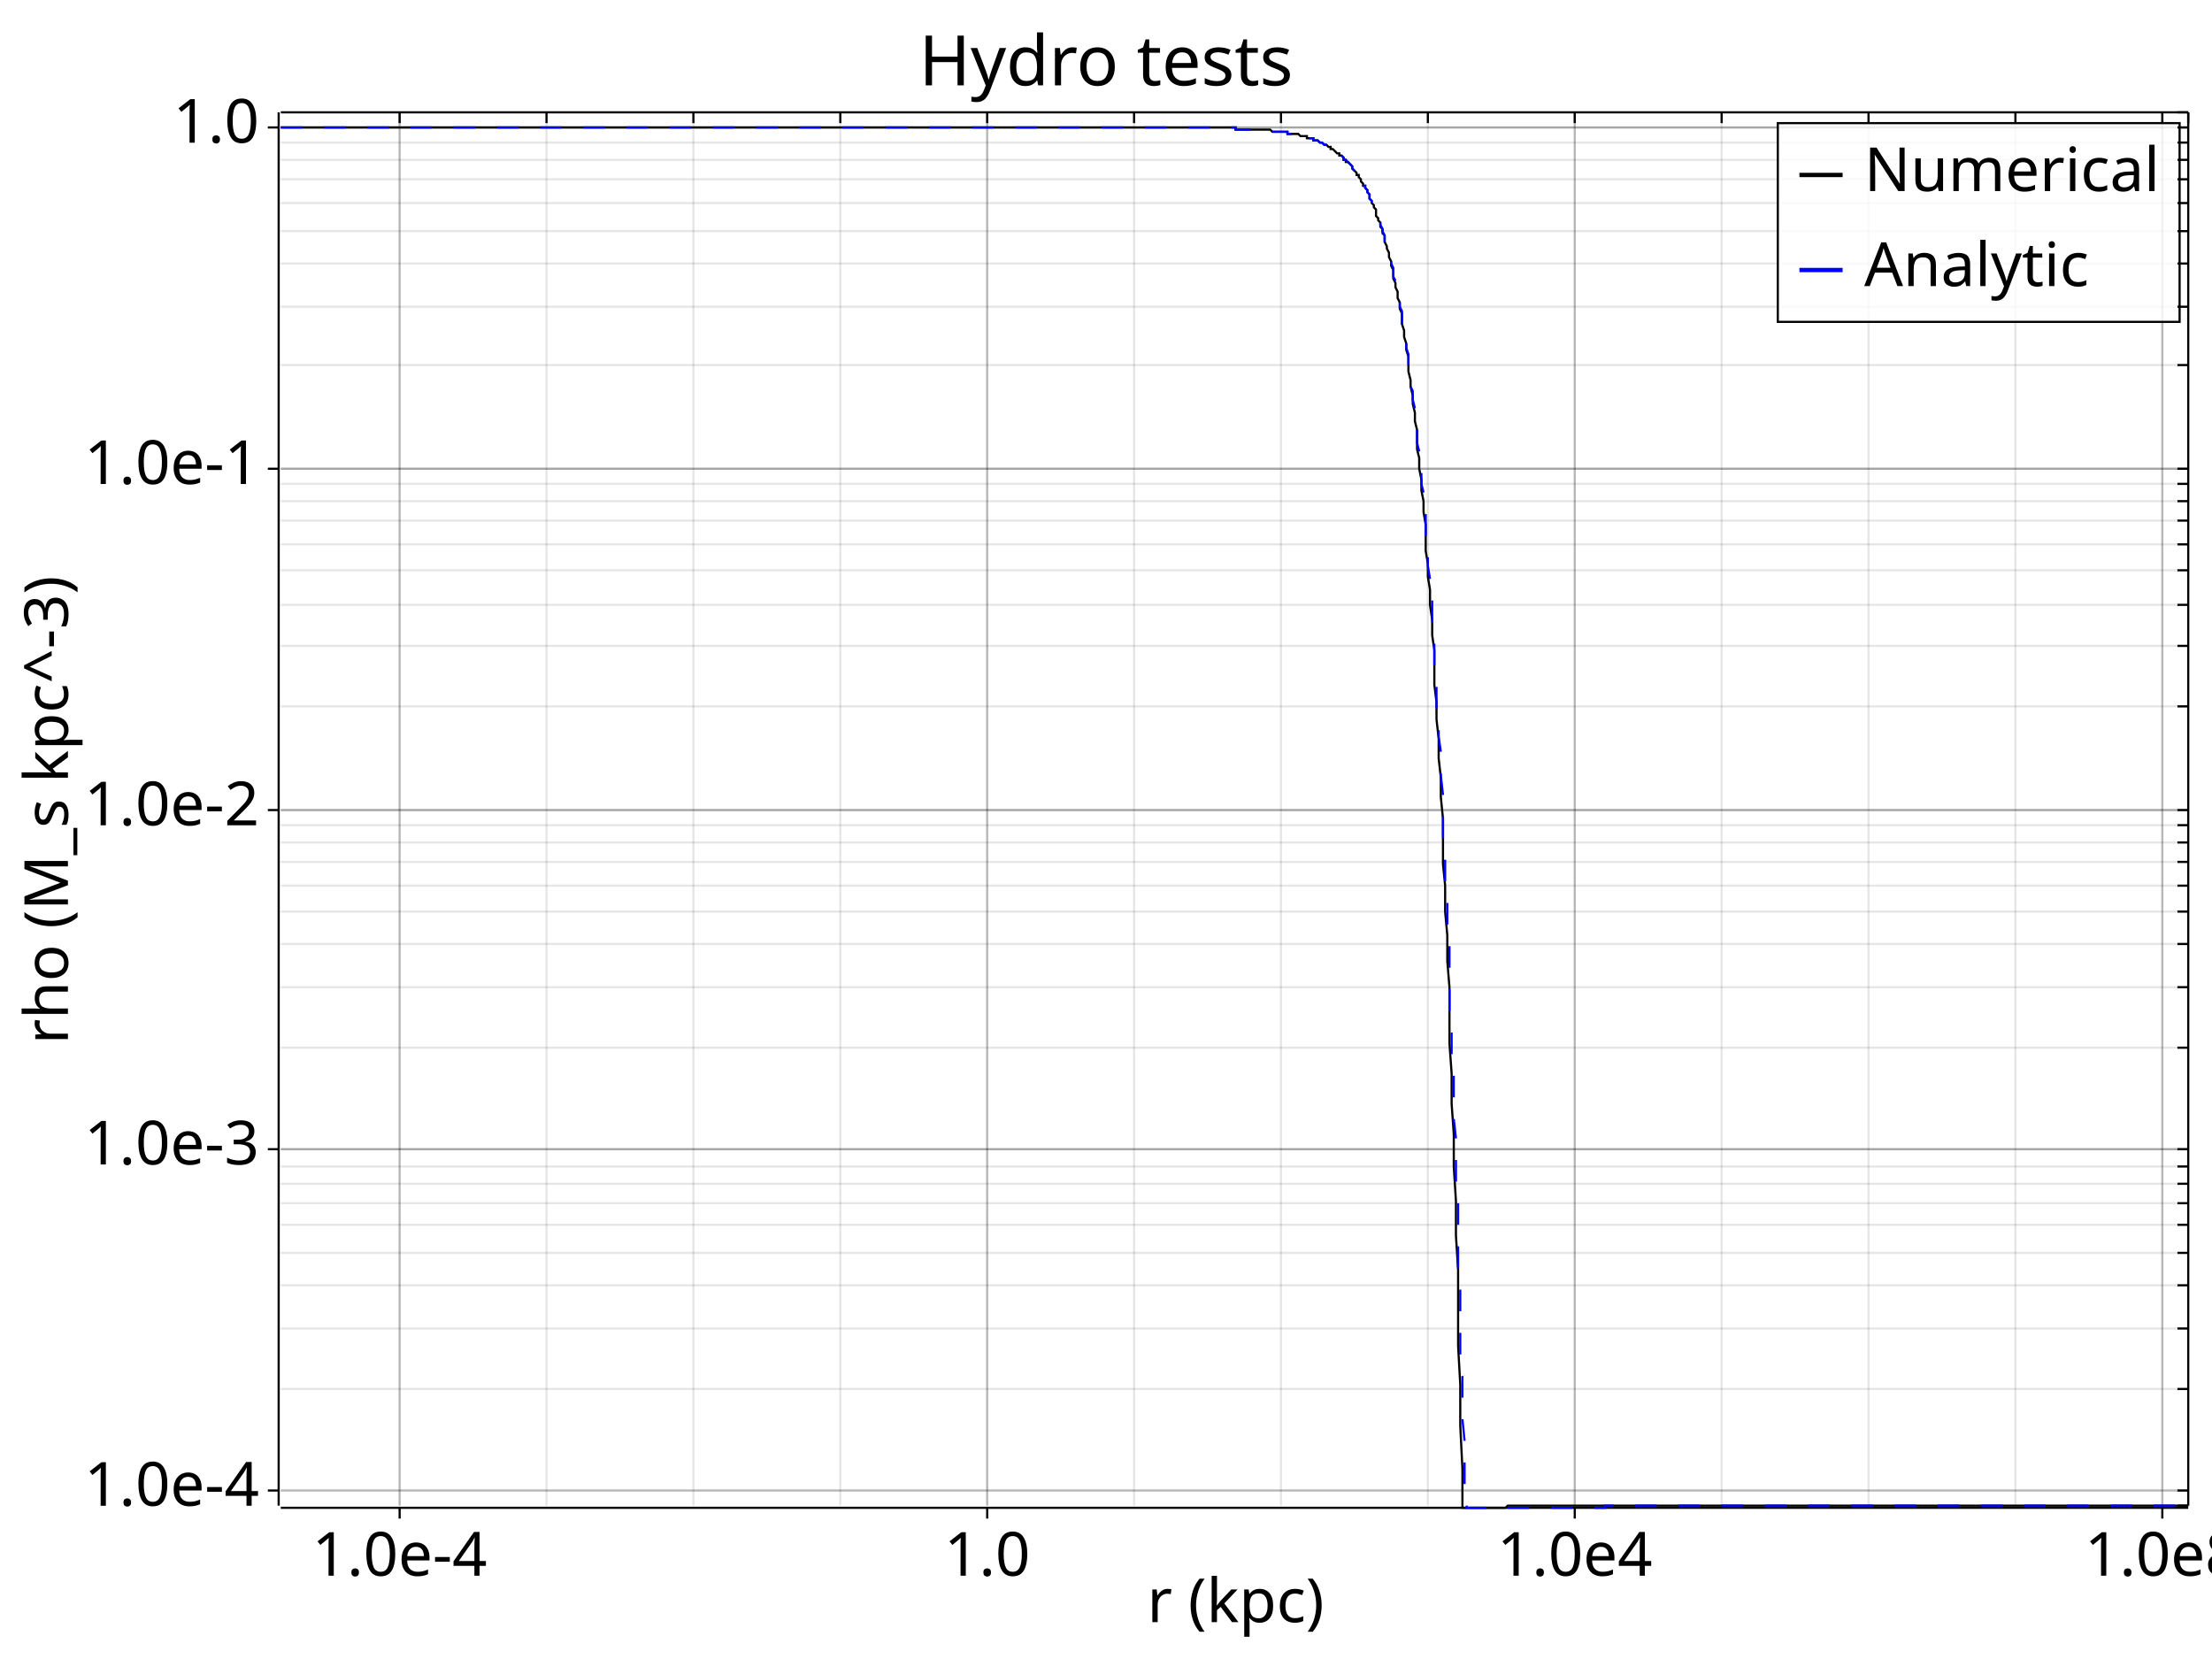
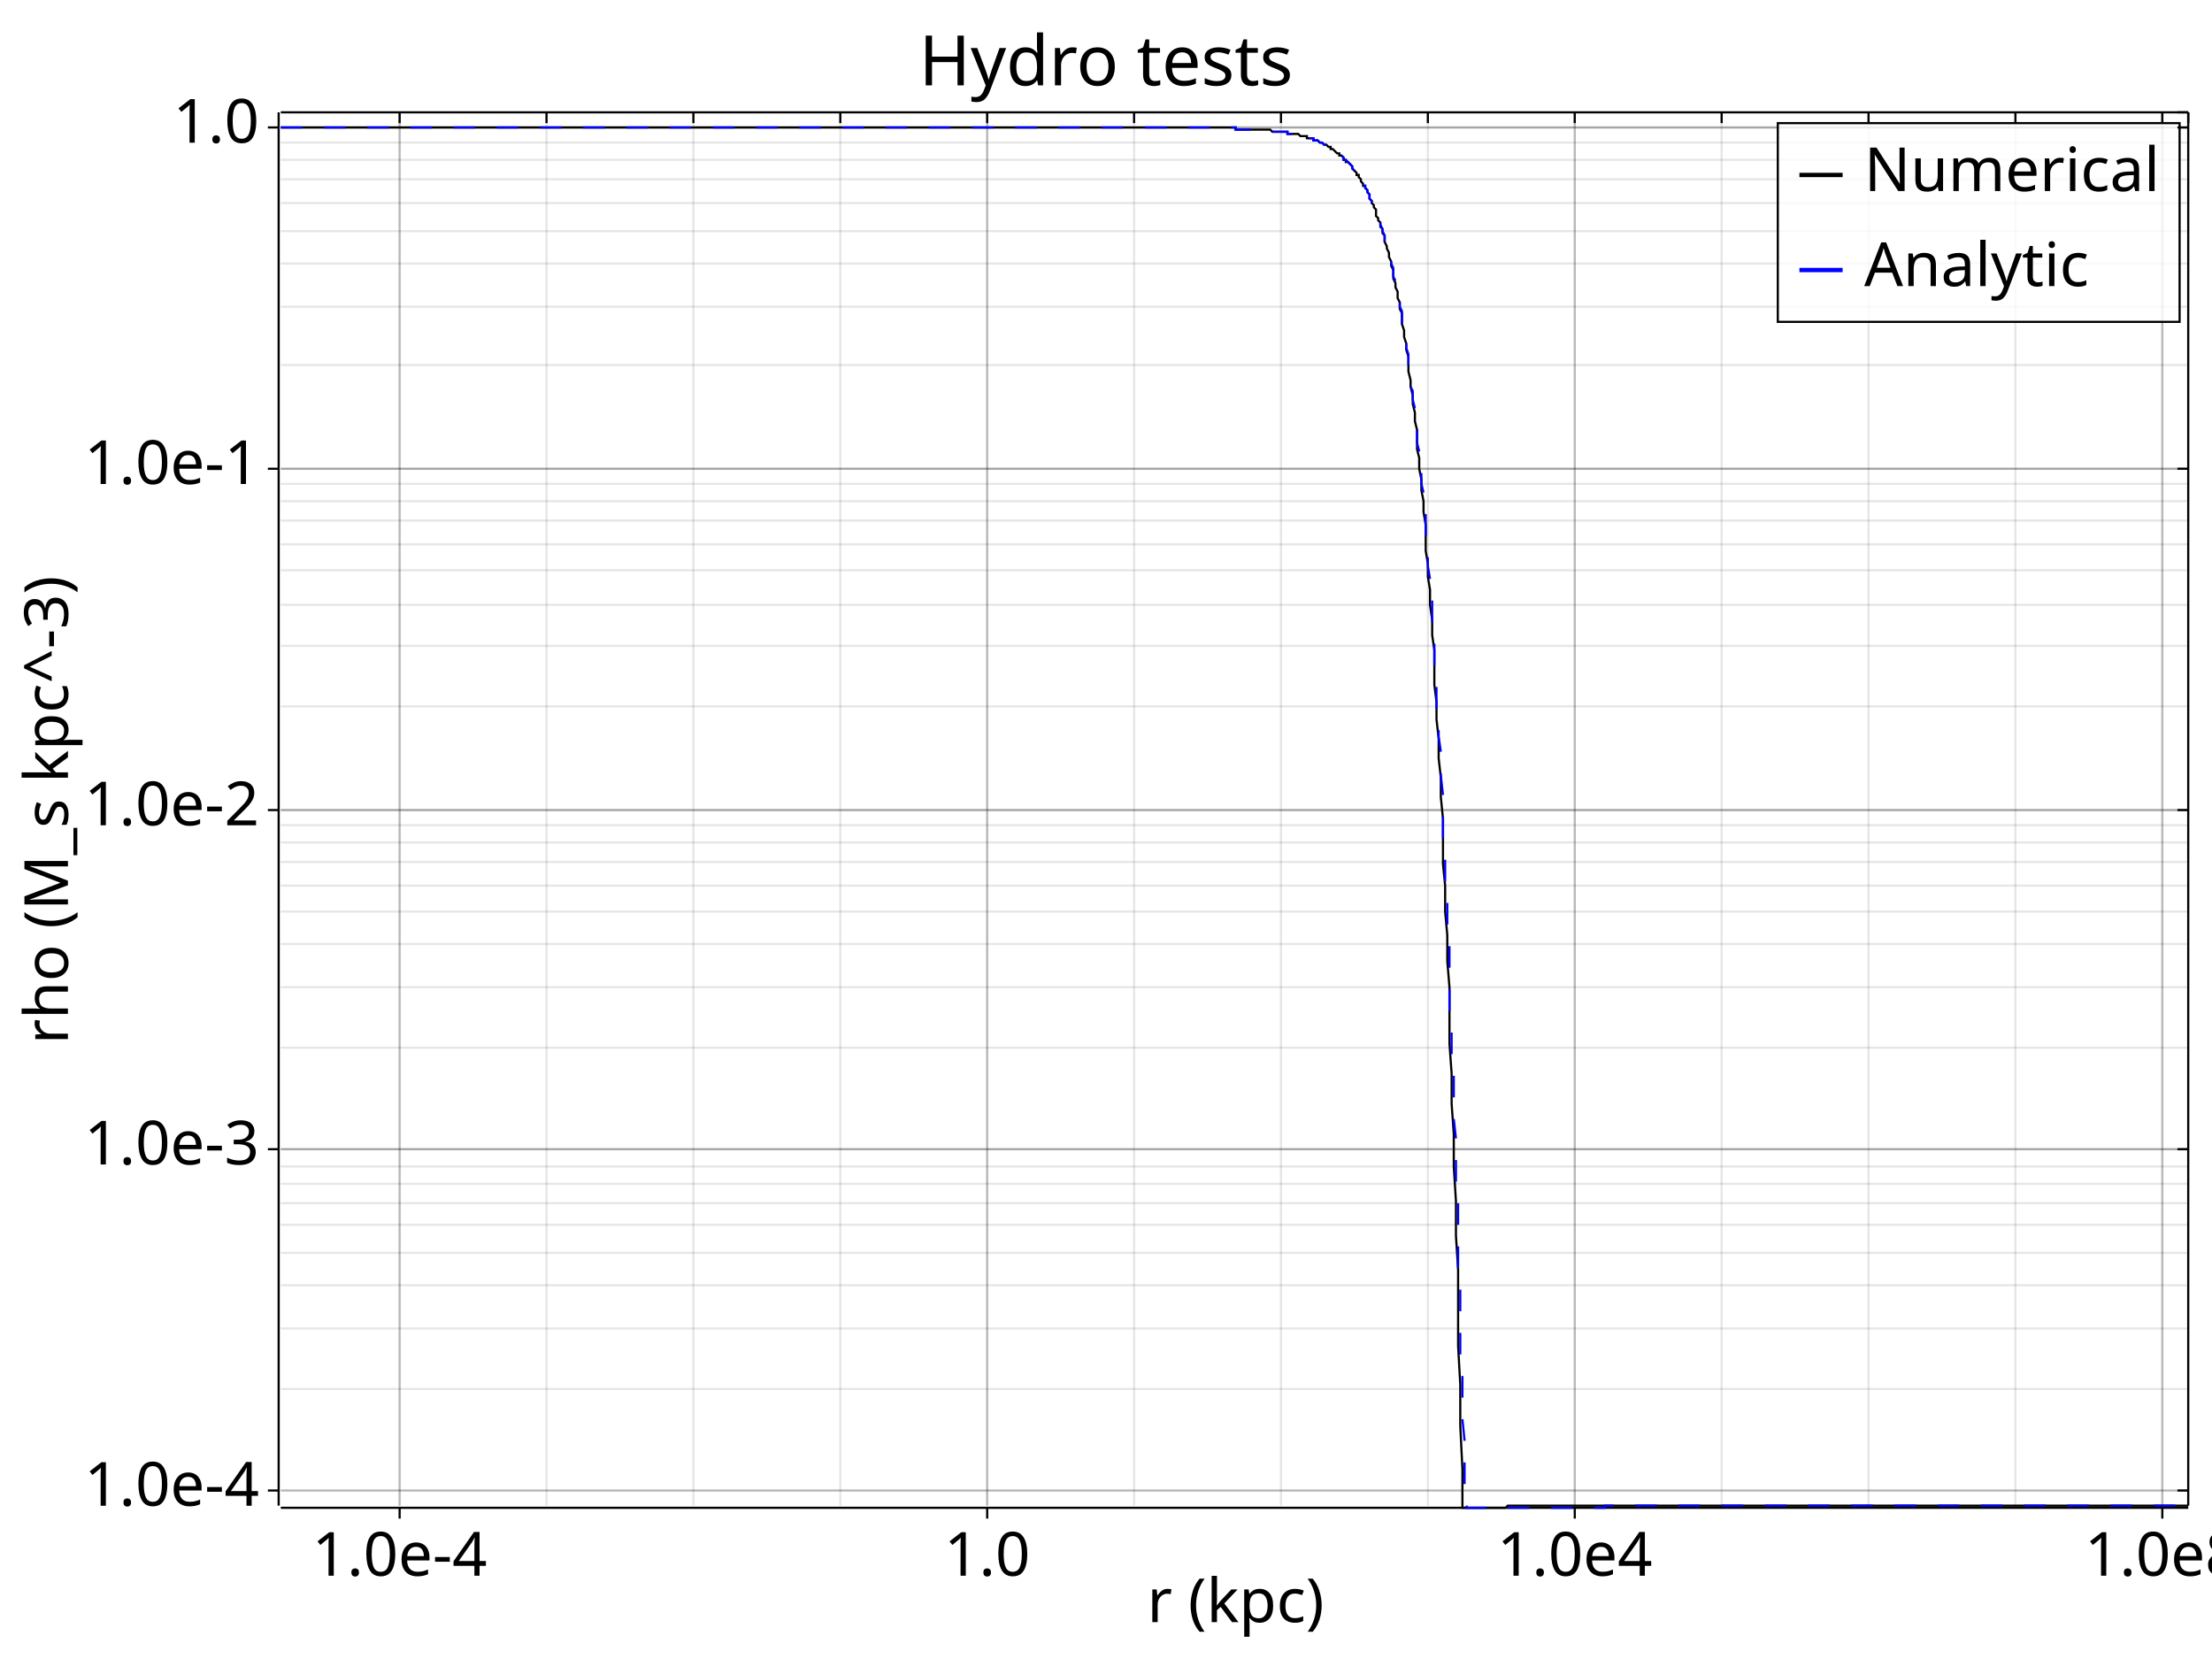
<svg xmlns="http://www.w3.org/2000/svg" width="1024" height="768" viewBox="0 0 1024 768">
  <rect x="0" y="0" width="1024" height="768" opacity="1" fill="#FFFFFF" stroke="none" />
  <text x="512" y="15" dy="0.76em" text-anchor="middle" font-family="sans-serif" font-size="32.258" opacity="1" fill="#000000">
Hydro tests
</text>
  <line opacity="0.1" stroke="#000000" stroke-width="1" x1="185" y1="697" x2="185" y2="52" />
  <line opacity="0.1" stroke="#000000" stroke-width="1" x1="253" y1="697" x2="253" y2="52" />
  <line opacity="0.1" stroke="#000000" stroke-width="1" x1="321" y1="697" x2="321" y2="52" />
  <line opacity="0.1" stroke="#000000" stroke-width="1" x1="389" y1="697" x2="389" y2="52" />
  <line opacity="0.1" stroke="#000000" stroke-width="1" x1="457" y1="697" x2="457" y2="52" />
  <line opacity="0.1" stroke="#000000" stroke-width="1" x1="525" y1="697" x2="525" y2="52" />
  <line opacity="0.1" stroke="#000000" stroke-width="1" x1="593" y1="697" x2="593" y2="52" />
  <line opacity="0.1" stroke="#000000" stroke-width="1" x1="661" y1="697" x2="661" y2="52" />
  <line opacity="0.1" stroke="#000000" stroke-width="1" x1="729" y1="697" x2="729" y2="52" />
  <line opacity="0.1" stroke="#000000" stroke-width="1" x1="797" y1="697" x2="797" y2="52" />
  <line opacity="0.1" stroke="#000000" stroke-width="1" x1="865" y1="697" x2="865" y2="52" />
  <line opacity="0.1" stroke="#000000" stroke-width="1" x1="933" y1="697" x2="933" y2="52" />
  <line opacity="0.1" stroke="#000000" stroke-width="1" x1="1001" y1="697" x2="1001" y2="52" />
  <line opacity="0.1" stroke="#000000" stroke-width="1" x1="130" y1="690" x2="1013" y2="690" />
  <line opacity="0.1" stroke="#000000" stroke-width="1" x1="130" y1="643" x2="1013" y2="643" />
  <line opacity="0.1" stroke="#000000" stroke-width="1" x1="130" y1="615" x2="1013" y2="615" />
  <line opacity="0.1" stroke="#000000" stroke-width="1" x1="130" y1="595" x2="1013" y2="595" />
  <line opacity="0.1" stroke="#000000" stroke-width="1" x1="130" y1="580" x2="1013" y2="580" />
  <line opacity="0.1" stroke="#000000" stroke-width="1" x1="130" y1="567" x2="1013" y2="567" />
  <line opacity="0.1" stroke="#000000" stroke-width="1" x1="130" y1="557" x2="1013" y2="557" />
  <line opacity="0.1" stroke="#000000" stroke-width="1" x1="130" y1="548" x2="1013" y2="548" />
  <line opacity="0.1" stroke="#000000" stroke-width="1" x1="130" y1="540" x2="1013" y2="540" />
  <line opacity="0.1" stroke="#000000" stroke-width="1" x1="130" y1="532" x2="1013" y2="532" />
  <line opacity="0.1" stroke="#000000" stroke-width="1" x1="130" y1="532" x2="1013" y2="532" />
  <line opacity="0.1" stroke="#000000" stroke-width="1" x1="130" y1="485" x2="1013" y2="485" />
  <line opacity="0.1" stroke="#000000" stroke-width="1" x1="130" y1="457" x2="1013" y2="457" />
  <line opacity="0.1" stroke="#000000" stroke-width="1" x1="130" y1="437" x2="1013" y2="437" />
  <line opacity="0.1" stroke="#000000" stroke-width="1" x1="130" y1="422" x2="1013" y2="422" />
  <line opacity="0.1" stroke="#000000" stroke-width="1" x1="130" y1="410" x2="1013" y2="410" />
  <line opacity="0.1" stroke="#000000" stroke-width="1" x1="130" y1="399" x2="1013" y2="399" />
  <line opacity="0.1" stroke="#000000" stroke-width="1" x1="130" y1="390" x2="1013" y2="390" />
  <line opacity="0.1" stroke="#000000" stroke-width="1" x1="130" y1="382" x2="1013" y2="382" />
  <line opacity="0.1" stroke="#000000" stroke-width="1" x1="130" y1="375" x2="1013" y2="375" />
  <line opacity="0.1" stroke="#000000" stroke-width="1" x1="130" y1="375" x2="1013" y2="375" />
  <line opacity="0.1" stroke="#000000" stroke-width="1" x1="130" y1="327" x2="1013" y2="327" />
  <line opacity="0.1" stroke="#000000" stroke-width="1" x1="130" y1="299" x2="1013" y2="299" />
  <line opacity="0.1" stroke="#000000" stroke-width="1" x1="130" y1="280" x2="1013" y2="280" />
  <line opacity="0.1" stroke="#000000" stroke-width="1" x1="130" y1="264" x2="1013" y2="264" />
  <line opacity="0.1" stroke="#000000" stroke-width="1" x1="130" y1="252" x2="1013" y2="252" />
  <line opacity="0.1" stroke="#000000" stroke-width="1" x1="130" y1="241" x2="1013" y2="241" />
  <line opacity="0.1" stroke="#000000" stroke-width="1" x1="130" y1="232" x2="1013" y2="232" />
  <line opacity="0.1" stroke="#000000" stroke-width="1" x1="130" y1="224" x2="1013" y2="224" />
  <line opacity="0.1" stroke="#000000" stroke-width="1" x1="130" y1="217" x2="1013" y2="217" />
  <line opacity="0.1" stroke="#000000" stroke-width="1" x1="130" y1="217" x2="1013" y2="217" />
  <line opacity="0.1" stroke="#000000" stroke-width="1" x1="130" y1="169" x2="1013" y2="169" />
  <line opacity="0.1" stroke="#000000" stroke-width="1" x1="130" y1="142" x2="1013" y2="142" />
  <line opacity="0.1" stroke="#000000" stroke-width="1" x1="130" y1="122" x2="1013" y2="122" />
  <line opacity="0.1" stroke="#000000" stroke-width="1" x1="130" y1="107" x2="1013" y2="107" />
  <line opacity="0.1" stroke="#000000" stroke-width="1" x1="130" y1="94" x2="1013" y2="94" />
  <line opacity="0.1" stroke="#000000" stroke-width="1" x1="130" y1="83" x2="1013" y2="83" />
  <line opacity="0.1" stroke="#000000" stroke-width="1" x1="130" y1="74" x2="1013" y2="74" />
  <line opacity="0.1" stroke="#000000" stroke-width="1" x1="130" y1="66" x2="1013" y2="66" />
  <line opacity="0.1" stroke="#000000" stroke-width="1" x1="130" y1="59" x2="1013" y2="59" />
  <line opacity="0.1" stroke="#000000" stroke-width="1" x1="130" y1="59" x2="1013" y2="59" />
  <text x="10" y="375" dy="0.76em" text-anchor="middle" font-family="sans-serif" font-size="28.226" opacity="1" fill="#000000" transform="rotate(270, 10, 375)">
rho (M_s kpc^-3)
</text>
  <text x="572" y="758" dy="-0.5ex" text-anchor="middle" font-family="sans-serif" font-size="28.226" opacity="1" fill="#000000">
r (kpc)
</text>
  <line opacity="0.2" stroke="#000000" stroke-width="1" x1="185" y1="697" x2="185" y2="52" />
  <line opacity="0.2" stroke="#000000" stroke-width="1" x1="457" y1="697" x2="457" y2="52" />
  <line opacity="0.2" stroke="#000000" stroke-width="1" x1="729" y1="697" x2="729" y2="52" />
  <line opacity="0.2" stroke="#000000" stroke-width="1" x1="1001" y1="697" x2="1001" y2="52" />
  <line opacity="0.2" stroke="#000000" stroke-width="1" x1="130" y1="690" x2="1013" y2="690" />
  <line opacity="0.2" stroke="#000000" stroke-width="1" x1="130" y1="532" x2="1013" y2="532" />
  <line opacity="0.2" stroke="#000000" stroke-width="1" x1="130" y1="375" x2="1013" y2="375" />
  <line opacity="0.2" stroke="#000000" stroke-width="1" x1="130" y1="217" x2="1013" y2="217" />
  <line opacity="0.2" stroke="#000000" stroke-width="1" x1="130" y1="59" x2="1013" y2="59" />
  <polyline fill="none" opacity="1" stroke="#000000" stroke-width="1" points="129,52 129,697 " />
  <text x="120" y="690" dy="0.5ex" text-anchor="end" font-family="sans-serif" font-size="28.226" opacity="1" fill="#000000">
1.0e-4
</text>
  <polyline fill="none" opacity="1" stroke="#000000" stroke-width="1" points="124,690 129,690 " />
  <text x="120" y="532" dy="0.5ex" text-anchor="end" font-family="sans-serif" font-size="28.226" opacity="1" fill="#000000">
1.0e-3
</text>
  <polyline fill="none" opacity="1" stroke="#000000" stroke-width="1" points="124,532 129,532 " />
  <text x="120" y="375" dy="0.5ex" text-anchor="end" font-family="sans-serif" font-size="28.226" opacity="1" fill="#000000">
1.0e-2
</text>
  <polyline fill="none" opacity="1" stroke="#000000" stroke-width="1" points="124,375 129,375 " />
  <text x="120" y="217" dy="0.5ex" text-anchor="end" font-family="sans-serif" font-size="28.226" opacity="1" fill="#000000">
1.0e-1
</text>
  <polyline fill="none" opacity="1" stroke="#000000" stroke-width="1" points="124,217 129,217 " />
  <text x="120" y="59" dy="0.5ex" text-anchor="end" font-family="sans-serif" font-size="28.226" opacity="1" fill="#000000">
1.0
</text>
  <polyline fill="none" opacity="1" stroke="#000000" stroke-width="1" points="124,59 129,59 " />
  <polyline fill="none" opacity="1" stroke="#000000" stroke-width="1" points="130,698 1013,698 " />
  <text x="185" y="708" dy="0.76em" text-anchor="middle" font-family="sans-serif" font-size="28.226" opacity="1" fill="#000000">
1.0e-4
</text>
  <polyline fill="none" opacity="1" stroke="#000000" stroke-width="1" points="185,698 185,703 " />
  <text x="457" y="708" dy="0.76em" text-anchor="middle" font-family="sans-serif" font-size="28.226" opacity="1" fill="#000000">
1.0
</text>
  <polyline fill="none" opacity="1" stroke="#000000" stroke-width="1" points="457,698 457,703 " />
  <text x="729" y="708" dy="0.76em" text-anchor="middle" font-family="sans-serif" font-size="28.226" opacity="1" fill="#000000">
1.0e4
</text>
  <polyline fill="none" opacity="1" stroke="#000000" stroke-width="1" points="729,698 729,703 " />
  <text x="1001" y="708" dy="0.76em" text-anchor="middle" font-family="sans-serif" font-size="28.226" opacity="1" fill="#000000">
1.0e8
</text>
  <polyline fill="none" opacity="1" stroke="#000000" stroke-width="1" points="1001,698 1001,703 " />
  <polyline fill="none" opacity="1" stroke="#000000" stroke-width="1" points="130,59 130,59 130,59 131,59 131,59 132,59 132,59 133,59 133,59 133,59 134,59 134,59 135,59 135,59 136,59 136,59 137,59 137,59 137,59 138,59 138,59 139,59 139,59 140,59 140,59 141,59 141,59 141,59 142,59 142,59 143,59 143,59 144,59 144,59 145,59 145,59 145,59 146,59 146,59 147,59 147,59 148,59 148,59 148,59 149,59 149,59 150,59 150,59 151,59 151,59 152,59 152,59 152,59 153,59 153,59 154,59 154,59 155,59 155,59 156,59 156,59 156,59 157,59 157,59 158,59 158,59 159,59 159,59 160,59 160,59 160,59 161,59 161,59 162,59 162,59 163,59 163,59 164,59 164,59 164,59 165,59 165,59 166,59 166,59 167,59 167,59 167,59 168,59 168,59 169,59 169,59 170,59 170,59 171,59 171,59 171,59 172,59 172,59 173,59 173,59 174,59 174,59 175,59 175,59 175,59 176,59 176,59 177,59 177,59 178,59 178,59 179,59 179,59 179,59 180,59 180,59 181,59 181,59 182,59 182,59 183,59 183,59 183,59 184,59 184,59 185,59 185,59 186,59 186,59 186,59 187,59 187,59 188,59 188,59 189,59 189,59 190,59 190,59 190,59 191,59 191,59 192,59 192,59 193,59 193,59 194,59 194,59 194,59 195,59 195,59 196,59 196,59 197,59 197,59 198,59 198,59 198,59 199,59 199,59 200,59 200,59 201,59 201,59 202,59 202,59 202,59 203,59 203,59 204,59 204,59 205,59 205,59 205,59 206,59 206,59 207,59 207,59 208,59 208,59 209,59 209,59 209,59 210,59 210,59 211,59 211,59 212,59 212,59 213,59 213,59 213,59 214,59 214,59 215,59 215,59 216,59 216,59 217,59 217,59 217,59 218,59 218,59 219,59 219,59 220,59 220,59 220,59 221,59 221,59 222,59 222,59 223,59 223,59 224,59 224,59 224,59 225,59 225,59 226,59 226,59 227,59 227,59 228,59 228,59 228,59 229,59 229,59 230,59 230,59 231,59 231,59 232,59 232,59 232,59 233,59 233,59 234,59 234,59 235,59 235,59 236,59 236,59 236,59 237,59 237,59 238,59 238,59 239,59 239,59 239,59 240,59 240,59 241,59 241,59 242,59 242,59 243,59 243,59 243,59 244,59 244,59 245,59 245,59 246,59 246,59 247,59 247,59 247,59 248,59 248,59 249,59 249,59 250,59 250,59 251,59 251,59 251,59 252,59 252,59 253,59 253,59 254,59 254,59 255,59 255,59 255,59 256,59 256,59 257,59 257,59 258,59 258,59 258,59 259,59 259,59 260,59 260,59 261,59 261,59 262,59 262,59 262,59 263,59 263,59 264,59 264,59 265,59 265,59 266,59 266,59 266,59 267,59 267,59 268,59 268,59 269,59 269,59 270,59 270,59 270,59 271,59 271,59 272,59 272,59 273,59 273,59 274,59 274,59 274,59 275,59 275,59 276,59 276,59 277,59 277,59 277,59 278,59 278,59 279,59 279,59 280,59 280,59 281,59 281,59 281,59 282,59 282,59 283,59 283,59 284,59 284,59 285,59 285,59 285,59 286,59 286,59 287,59 287,59 288,59 288,59 289,59 289,59 289,59 290,59 290,59 291,59 291,59 292,59 292,59 292,59 293,59 293,59 294,59 294,59 295,59 295,59 296,59 296,59 296,59 297,59 297,59 298,59 298,59 299,59 299,59 300,59 300,59 300,59 301,59 301,59 302,59 302,59 303,59 303,59 304,59 304,59 304,59 305,59 305,59 306,59 306,59 307,59 307,59 308,59 308,59 308,59 309,59 309,59 310,59 310,59 311,59 311,59 311,59 312,59 312,59 313,59 313,59 314,59 314,59 315,59 315,59 315,59 316,59 316,59 317,59 317,59 318,59 318,59 319,59 319,59 319,59 320,59 320,59 321,59 321,59 322,59 322,59 323,59 323,59 323,59 324,59 324,59 325,59 325,59 326,59 326,59 327,59 327,59 327,59 328,59 328,59 329,59 329,59 330,59 330,59 330,59 331,59 331,59 332,59 332,59 333,59 333,59 334,59 334,59 334,59 335,59 335,59 336,59 336,59 337,59 337,59 338,59 338,59 338,59 339,59 339,59 340,59 340,59 341,59 341,59 342,59 342,59 342,59 343,59 343,59 344,59 344,59 345,59 345,59 346,59 346,59 346,59 347,59 347,59 348,59 348,59 349,59 349,59 349,59 350,59 350,59 351,59 351,59 352,59 352,59 353,59 353,59 353,59 354,59 354,59 355,59 355,59 356,59 356,59 357,59 357,59 357,59 358,59 358,59 359,59 359,59 360,59 360,59 361,59 361,59 361,59 362,59 362,59 363,59 363,59 364,59 364,59 364,59 365,59 365,59 366,59 366,59 367,59 367,59 368,59 368,59 368,59 369,59 369,59 370,59 370,59 371,59 371,59 372,59 372,59 372,59 373,59 373,59 374,59 374,59 375,59 375,59 376,59 376,59 376,59 377,59 377,59 378,59 378,59 379,59 379,59 380,59 380,59 380,59 381,59 381,59 382,59 382,59 383,59 383,59 383,59 384,59 384,59 385,59 385,59 386,59 386,59 387,59 387,59 387,59 388,59 388,59 389,59 389,59 390,59 390,59 391,59 391,59 391,59 392,59 392,59 393,59 393,59 394,59 394,59 395,59 395,59 395,59 396,59 396,59 397,59 397,59 398,59 398,59 399,59 399,59 399,59 400,59 400,59 401,59 401,59 402,59 402,59 402,59 403,59 403,59 404,59 404,59 405,59 405,59 406,59 406,59 406,59 407,59 407,59 408,59 408,59 409,59 409,59 410,59 410,59 410,59 411,59 411,59 412,59 412,59 413,59 413,59 414,59 414,59 414,59 415,59 415,59 416,59 416,59 417,59 417,59 418,59 418,59 418,59 419,59 419,59 420,59 420,59 421,59 421,59 421,59 422,59 422,59 423,59 423,59 424,59 424,59 425,59 425,59 425,59 426,59 426,59 427,59 427,59 428,59 428,59 429,59 429,59 429,59 430,59 430,59 431,59 431,59 432,59 432,59 433,59 433,59 433,59 434,59 434,59 435,59 435,59 436,59 436,59 436,59 437,59 437,59 438,59 438,59 439,59 439,59 440,59 440,59 440,59 441,59 441,59 442,59 442,59 443,59 443,59 444,59 444,59 444,59 445,59 445,59 446,59 446,59 447,59 447,59 448,59 448,59 448,59 449,59 449,59 450,59 450,59 451,59 451,59 452,59 452,59 452,59 453,59 453,59 454,59 454,59 455,59 455,59 455,59 456,59 456,59 457,59 457,59 458,59 458,59 459,59 459,59 459,59 460,59 460,59 461,59 461,59 462,59 462,59 463,59 463,59 463,59 464,59 464,59 465,59 465,59 466,59 466,59 467,59 467,59 467,59 468,59 468,59 469,59 469,59 470,59 470,59 471,59 471,59 471,59 472,59 472,59 473,59 473,59 474,59 474,59 474,59 475,59 475,59 476,59 476,59 477,59 477,59 478,59 478,59 478,59 479,59 479,59 480,59 480,59 481,59 481,59 482,59 482,59 482,59 483,59 483,59 484,59 484,59 485,59 485,59 486,59 486,59 486,59 487,59 487,59 488,59 488,59 489,59 489,59 490,59 490,59 490,59 491,59 491,59 492,59 492,59 493,59 493,59 493,59 494,59 494,59 495,59 495,59 496,59 496,59 497,59 497,59 497,59 498,59 498,59 499,59 499,59 500,59 500,59 501,59 501,59 501,59 502,59 502,59 503,59 503,59 504,59 504,59 505,59 505,59 505,59 506,59 506,59 507,59 507,59 508,59 508,59 508,59 509,59 509,59 510,59 510,59 511,59 511,59 512,59 512,59 512,59 513,59 513,59 514,59 514,59 515,59 515,59 516,59 516,59 516,59 517,59 517,59 518,59 518,59 519,59 519,59 520,59 520,59 520,59 521,59 521,59 522,59 522,59 523,59 523,59 524,59 524,59 524,59 525,59 525,59 526,59 526,59 527,59 527,59 527,59 528,59 528,59 529,59 529,59 530,59 530,59 531,59 531,59 531,59 532,59 532,59 533,59 533,59 534,59 534,59 535,59 535,59 535,59 536,59 536,59 537,59 537,59 538,59 538,59 539,59 539,59 539,59 540,59 540,59 541,59 541,59 542,59 542,59 543,59 543,59 543,59 544,59 544,59 545,59 545,59 546,59 546,59 546,59 547,59 547,59 548,59 548,59 549,59 549,59 550,59 550,59 550,59 551,59 551,59 552,59 552,59 553,59 553,59 554,59 554,59 554,59 555,59 555,59 556,59 556,59 557,59 557,59 558,59 558,59 558,59 559,59 559,59 560,59 560,59 561,59 561,59 562,59 562,59 562,59 563,59 563,59 564,59 564,59 565,59 565,59 565,59 566,59 566,59 567,59 567,59 568,59 568,59 569,59 569,59 569,59 570,59 570,59 571,59 571,59 572,59 572,60 573,60 573,60 573,60 574,60 574,60 575,60 575,60 576,60 576,60 577,60 577,60 577,60 578,60 578,60 579,60 579,60 580,60 580,60 580,60 581,60 581,60 582,60 582,60 583,60 583,60 584,60 584,60 584,60 585,60 585,60 586,60 586,60 587,60 587,60 588,60 588,60 588,60 589,61 589,61 590,61 590,61 591,61 591,61 592,61 592,61 592,61 593,61 593,61 594,61 594,61 595,61 595,61 596,61 596,61 596,62 597,62 597,62 598,62 598,62 599,62 599,62 599,62 600,62 600,62 601,62 601,62 602,63 602,63 603,63 603,63 603,63 604,63 604,63 605,63 605,64 606,64 606,64 607,64 607,64 607,64 608,64 608,65 609,65 609,65 610,65 610,65 611,66 611,66 611,66 612,66 612,66 613,67 613,67 614,67 614,67 615,68 615,68 615,68 616,68 616,69 617,69 617,69 618,70 618,70 618,70 619,71 619,71 620,71 620,72 621,72 621,72 622,73 622,73 622,74 623,74 623,75 624,75 624,75 625,76 625,76 626,77 626,78 626,78 627,79 627,79 628,80 628,81 629,81 629,82 630,83 630,83 630,84 631,85 631,86 632,86 632,87 633,88 633,89 634,90 634,91 634,92 635,93 635,94 636,95 636,96 637,97 637,98 637,100 638,101 638,102 639,103 639,105 640,106 640,108 641,109 641,111 641,112 642,114 642,115 643,117 643,119 644,121 644,123 645,125 645,127 645,129 646,131 646,133 647,135 647,138 648,140 648,143 649,145 649,148 649,150 650,153 650,156 651,159 651,162 652,165 652,169 652,172 653,176 653,179 654,183 654,187 655,191 655,195 656,199 656,203 656,208 657,212 657,217 658,222 658,227 659,232 659,237 660,243 660,249 660,255 661,261 661,267 662,273 662,280 663,287 663,294 664,301 664,309 664,317 665,325 665,333 666,342 666,351 667,360 667,369 668,379 668,389 668,400 669,410 669,422 670,433 670,445 671,457 671,470 671,483 672,497 672,511 673,525 673,540 674,556 674,572 675,588 675,605 675,623 676,641 676,660 677,680 677,698 678,698 678,698 679,698 679,698 679,698 680,698 680,698 681,698 681,698 682,698 682,698 683,698 683,698 683,698 684,698 684,698 685,698 685,698 686,698 686,698 687,698 687,698 687,698 688,698 688,698 689,698 689,698 690,698 690,698 690,698 691,698 691,698 692,698 692,698 693,698 693,698 694,698 694,698 694,698 695,698 695,698 696,698 696,698 697,698 697,698 698,697 698,697 698,697 699,697 699,697 700,697 700,697 701,697 701,697 702,697 702,697 702,697 703,697 703,697 704,697 704,697 705,697 705,697 706,697 706,697 706,697 707,697 707,697 708,697 708,697 709,697 709,697 709,697 710,697 710,697 711,697 711,697 712,697 712,697 713,697 713,697 713,697 714,697 714,697 715,697 715,697 716,697 716,697 717,697 717,697 717,697 718,697 718,697 719,697 719,697 720,697 720,697 721,697 721,697 721,697 722,697 722,697 723,697 723,697 724,697 724,697 724,697 725,697 725,697 726,697 726,697 727,697 727,697 728,697 728,697 728,697 729,697 729,697 730,697 730,697 731,697 731,697 732,697 732,697 732,697 733,697 733,697 734,697 734,697 735,697 735,697 736,697 736,697 736,697 737,697 737,697 738,697 738,697 739,697 739,697 740,697 740,697 740,697 741,697 741,697 742,697 742,697 743,697 743,697 743,697 744,697 744,697 745,697 745,697 746,697 746,697 747,697 747,697 747,697 748,697 748,697 749,697 749,697 750,697 750,697 751,697 751,697 751,697 752,697 752,697 753,697 753,697 754,697 754,697 755,697 755,697 755,697 756,697 756,697 757,697 757,697 758,697 758,697 759,697 759,697 759,697 760,697 760,697 761,697 761,697 762,697 762,697 762,697 763,697 763,697 764,697 764,697 765,697 765,697 766,697 766,697 766,697 767,697 767,697 768,697 768,697 769,697 769,697 770,697 770,697 770,697 771,697 771,697 772,697 772,697 773,697 773,697 774,697 774,697 774,697 775,697 775,697 776,697 776,697 777,697 777,697 778,697 778,697 778,697 779,697 779,697 780,697 780,697 781,697 781,697 781,697 782,697 782,697 783,697 783,697 784,697 784,697 785,697 785,697 785,697 786,697 786,697 787,697 787,697 788,697 788,697 789,697 789,697 789,697 790,697 790,697 791,697 791,697 792,697 792,697 793,697 793,697 793,697 794,697 794,697 795,697 795,697 796,697 796,697 796,697 797,697 797,697 798,697 798,697 799,697 799,697 800,697 800,697 800,697 801,697 801,697 802,697 802,697 803,697 803,697 804,697 804,697 804,697 805,697 805,697 806,697 806,697 807,697 807,697 808,697 808,697 808,697 809,697 809,697 810,697 810,697 811,697 811,697 812,697 812,697 812,697 813,697 813,697 814,697 814,697 815,697 815,697 815,697 816,697 816,697 817,697 817,697 818,697 818,697 819,697 819,697 819,697 820,697 820,697 821,697 821,697 822,697 822,697 823,697 823,697 823,697 824,697 824,697 825,697 825,697 826,697 826,697 827,697 827,697 827,697 828,697 828,697 829,697 829,697 830,697 830,697 831,697 831,697 831,697 832,697 832,697 833,697 833,697 834,697 834,697 834,697 835,697 835,697 836,697 836,697 837,697 837,697 838,697 838,697 838,697 839,697 839,697 840,697 840,697 841,697 841,697 842,697 842,697 842,697 843,697 843,697 844,697 844,697 845,697 845,697 846,697 846,697 846,697 847,697 847,697 848,697 848,697 849,697 849,697 850,697 850,697 850,697 851,697 851,697 852,697 852,697 853,697 853,697 853,697 854,697 854,697 855,697 855,697 856,697 856,697 857,697 857,697 857,697 858,697 858,697 859,697 859,697 860,697 860,697 861,697 861,697 861,697 862,697 862,697 863,697 863,697 864,697 864,697 865,697 865,697 865,697 866,697 866,697 867,697 867,697 868,697 868,697 868,697 869,697 869,697 870,697 870,697 871,697 871,697 872,697 872,697 872,697 873,697 873,697 874,697 874,697 875,697 875,697 876,697 876,697 876,697 877,697 877,697 878,697 878,697 879,697 879,697 880,697 880,697 880,697 881,697 881,697 882,697 882,697 883,697 883,697 884,697 884,697 884,697 885,697 885,697 886,697 886,697 887,697 887,697 887,697 888,697 888,697 889,697 889,697 890,697 890,697 891,697 891,697 891,697 892,697 892,697 893,697 893,697 894,697 894,697 895,697 895,697 895,697 896,697 896,697 897,697 897,697 898,697 898,697 899,697 899,697 899,697 900,697 900,697 901,697 901,697 902,697 902,697 903,697 903,697 903,697 904,697 904,697 905,697 905,697 906,697 906,697 906,697 907,697 907,697 908,697 908,697 909,697 909,697 910,697 910,697 910,697 911,697 911,697 912,697 912,697 913,697 913,697 914,697 914,697 914,697 915,697 915,697 916,697 916,697 917,697 917,697 918,697 918,697 918,697 919,697 919,697 920,697 920,697 921,697 921,697 922,697 922,697 922,697 923,697 923,697 924,697 924,697 925,697 925,697 925,697 926,697 926,697 927,697 927,697 928,697 928,697 929,697 929,697 929,697 930,697 930,697 931,697 931,697 932,697 932,697 933,697 933,697 933,697 934,697 934,697 935,697 935,697 936,697 936,697 937,697 937,697 937,697 938,697 938,697 939,697 939,697 940,697 940,697 941,697 941,697 941,697 942,697 942,697 943,697 943,697 944,697 944,697 944,697 945,697 945,697 946,697 946,697 947,697 947,697 948,697 948,697 948,697 949,697 949,697 950,697 950,697 951,697 951,697 952,697 952,697 952,697 953,697 953,697 954,697 954,697 955,697 955,697 956,697 956,697 956,697 957,697 957,697 958,697 958,697 959,697 959,697 959,697 960,697 960,697 961,697 961,697 962,697 962,697 963,697 963,697 963,697 964,697 964,697 965,697 965,697 966,697 966,697 967,697 967,697 967,697 968,697 968,697 969,697 969,697 970,697 970,697 971,697 971,697 971,697 972,697 972,697 973,697 973,697 974,697 974,697 975,697 975,697 975,697 976,697 976,697 977,697 977,697 978,697 978,697 978,697 979,697 979,697 980,697 980,697 981,697 981,697 982,697 982,697 982,697 983,697 983,697 984,697 984,697 985,697 985,697 986,697 986,697 986,697 987,697 987,697 988,697 988,697 989,697 989,697 990,697 990,697 990,697 991,697 991,697 992,697 992,697 993,697 993,697 994,697 994,697 994,697 995,697 995,697 996,697 996,697 997,697 997,697 997,697 998,697 998,697 999,697 999,697 1000,697 1000,697 1001,697 1001,697 1001,697 1002,697 1002,697 1003,697 1003,697 1004,697 1004,697 1005,697 1005,697 1005,697 1006,697 1006,697 1007,697 1007,697 1008,697 1008,697 1009,697 1009,697 1009,697 1010,697 1010,697 1011,697 1011,697 1012,697 1012,697 1013,697 " />
  <polyline fill="none" opacity="1" stroke="#0000FF" stroke-width="1" points="130,59 131,59 132,59 133,59 134,59 135,59 136,59 137,59 138,59 139,59 140,59 " />
  <polyline fill="none" opacity="1" stroke="#0000FF" stroke-width="1" points="150,59 151,59 152,59 153,59 154,59 155,59 156,59 157,59 158,59 159,59 160,59 " />
  <polyline fill="none" opacity="1" stroke="#0000FF" stroke-width="1" points="170,59 171,59 172,59 173,59 174,59 175,59 176,59 177,59 178,59 179,59 180,59 " />
  <polyline fill="none" opacity="1" stroke="#0000FF" stroke-width="1" points="190,59 191,59 192,59 193,59 194,59 195,59 196,59 197,59 198,59 199,59 200,59 " />
  <polyline fill="none" opacity="1" stroke="#0000FF" stroke-width="1" points="210,59 211,59 212,59 213,59 214,59 215,59 216,59 217,59 218,59 219,59 220,59 " />
  <polyline fill="none" opacity="1" stroke="#0000FF" stroke-width="1" points="230,59 231,59 232,59 233,59 234,59 235,59 236,59 237,59 238,59 239,59 240,59 " />
  <polyline fill="none" opacity="1" stroke="#0000FF" stroke-width="1" points="250,59 251,59 252,59 253,59 254,59 255,59 256,59 257,59 258,59 259,59 260,59 " />
  <polyline fill="none" opacity="1" stroke="#0000FF" stroke-width="1" points="270,59 271,59 272,59 273,59 274,59 275,59 276,59 277,59 278,59 279,59 280,59 " />
  <polyline fill="none" opacity="1" stroke="#0000FF" stroke-width="1" points="290,59 291,59 292,59 293,59 294,59 295,59 296,59 297,59 298,59 299,59 300,59 " />
  <polyline fill="none" opacity="1" stroke="#0000FF" stroke-width="1" points="310,59 311,59 312,59 313,59 314,59 315,59 316,59 317,59 318,59 319,59 320,59 " />
  <polyline fill="none" opacity="1" stroke="#0000FF" stroke-width="1" points="330,59 331,59 332,59 333,59 334,59 335,59 336,59 337,59 338,59 339,59 340,59 " />
  <polyline fill="none" opacity="1" stroke="#0000FF" stroke-width="1" points="350,59 351,59 352,59 353,59 354,59 355,59 356,59 357,59 358,59 359,59 360,59 " />
  <polyline fill="none" opacity="1" stroke="#0000FF" stroke-width="1" points="370,59 371,59 372,59 373,59 374,59 375,59 376,59 377,59 378,59 379,59 380,59 " />
  <polyline fill="none" opacity="1" stroke="#0000FF" stroke-width="1" points="390,59 391,59 392,59 393,59 394,59 395,59 396,59 397,59 398,59 399,59 400,59 " />
  <polyline fill="none" opacity="1" stroke="#0000FF" stroke-width="1" points="410,59 411,59 412,59 413,59 414,59 415,59 416,59 417,59 418,59 419,59 420,59 " />
  <polyline fill="none" opacity="1" stroke="#0000FF" stroke-width="1" points="430,59 431,59 432,59 433,59 434,59 435,59 436,59 437,59 438,59 439,59 440,59 " />
  <polyline fill="none" opacity="1" stroke="#0000FF" stroke-width="1" points="450,59 451,59 452,59 453,59 454,59 455,59 456,59 457,59 458,59 459,59 460,59 " />
  <polyline fill="none" opacity="1" stroke="#0000FF" stroke-width="1" points="470,59 471,59 472,59 473,59 474,59 475,59 476,59 477,59 478,59 479,59 480,59 " />
  <polyline fill="none" opacity="1" stroke="#0000FF" stroke-width="1" points="490,59 491,59 492,59 493,59 494,59 495,59 496,59 497,59 498,59 499,59 500,59 " />
  <polyline fill="none" opacity="1" stroke="#0000FF" stroke-width="1" points="510,59 511,59 512,59 513,59 514,59 515,59 516,59 517,59 518,59 519,59 520,59 " />
  <polyline fill="none" opacity="1" stroke="#0000FF" stroke-width="1" points="530,59 531,59 532,59 533,59 534,59 535,59 536,59 537,59 538,59 539,59 540,59 " />
  <polyline fill="none" opacity="1" stroke="#0000FF" stroke-width="1" points="550,59 551,59 552,59 553,59 554,59 555,59 556,59 557,59 558,59 559,59 560,59 " />
  <polyline fill="none" opacity="1" stroke="#0000FF" stroke-width="1" points="570,59 571,59 572,59 572,60 573,60 574,60 575,60 576,60 577,60 578,60 579,60 " />
  <polyline fill="none" opacity="1" stroke="#0000FF" stroke-width="1" points="589,61 589,61 590,61 591,61 592,61 593,61 594,61 595,61 596,61 596,62 597,62 598,62 " />
  <polyline fill="none" opacity="1" stroke="#0000FF" stroke-width="1" points="606,64 607,64 608,64 608,65 609,65 610,65 611,66 612,66 613,67 614,67 614,67 " />
  <polyline fill="none" opacity="1" stroke="#0000FF" stroke-width="1" points="621,72 621,72 622,73 622,74 623,74 624,75 625,76 626,77 626,78 627,79 " />
  <polyline fill="none" opacity="1" stroke="#0000FF" stroke-width="1" points="631,86 632,86 632,87 633,88 633,89 634,90 634,91 634,92 635,93 635,94 " />
  <polyline fill="none" opacity="1" stroke="#0000FF" stroke-width="1" points="639,103 639,103 639,104 640,106 640,107 641,109 641,110 641,112 641,112 " />
  <polyline fill="none" opacity="1" stroke="#0000FF" stroke-width="1" points="644,121 644,122 645,124 645,126 645,128 646,130 646,130 " />
  <polyline fill="none" opacity="1" stroke="#0000FF" stroke-width="1" points="648,140 648,142 649,144 649,147 649,150 " />
  <polyline fill="none" opacity="1" stroke="#0000FF" stroke-width="1" points="651,159 651,161 652,164 652,167 652,169 " />
  <polyline fill="none" opacity="1" stroke="#0000FF" stroke-width="1" points="653,179 654,181 654,185 655,189 " />
  <polyline fill="none" opacity="1" stroke="#0000FF" stroke-width="1" points="656,199 656,201 656,205 657,209 " />
  <polyline fill="none" opacity="1" stroke="#0000FF" stroke-width="1" points="658,219 658,219 658,224 659,228 " />
  <polyline fill="none" opacity="1" stroke="#0000FF" stroke-width="1" points="660,238 660,239 660,245 660,248 " />
  <polyline fill="none" opacity="1" stroke="#0000FF" stroke-width="1" points="661,258 661,262 662,268 662,268 " />
  <polyline fill="none" opacity="1" stroke="#0000FF" stroke-width="1" points="663,278 663,281 663,288 663,288 " />
  <polyline fill="none" opacity="1" stroke="#0000FF" stroke-width="1" points="664,298 664,302 664,308 " />
  <polyline fill="none" opacity="1" stroke="#0000FF" stroke-width="1" points="665,318 665,325 665,328 " />
  <polyline fill="none" opacity="1" stroke="#0000FF" stroke-width="1" points="666,338 666,341 667,348 " />
  <polyline fill="none" opacity="1" stroke="#0000FF" stroke-width="1" points="667,358 667,359 668,368 " />
  <polyline fill="none" opacity="1" stroke="#0000FF" stroke-width="1" points="668,378 668,387 668,388 " />
  <polyline fill="none" opacity="1" stroke="#0000FF" stroke-width="1" points="669,398 669,407 669,408 " />
  <polyline fill="none" opacity="1" stroke="#0000FF" stroke-width="1" points="670,418 670,418 670,428 " />
  <polyline fill="none" opacity="1" stroke="#0000FF" stroke-width="1" points="671,438 671,440 671,448 " />
  <polyline fill="none" opacity="1" stroke="#0000FF" stroke-width="1" points="671,458 671,464 671,468 " />
  <polyline fill="none" opacity="1" stroke="#0000FF" stroke-width="1" points="672,478 672,488 " />
  <polyline fill="none" opacity="1" stroke="#0000FF" stroke-width="1" points="673,498 673,502 673,508 " />
  <polyline fill="none" opacity="1" stroke="#0000FF" stroke-width="1" points="673,518 674,527 " />
  <polyline fill="none" opacity="1" stroke="#0000FF" stroke-width="1" points="674,537 674,543 674,547 " />
  <polyline fill="none" opacity="1" stroke="#0000FF" stroke-width="1" points="675,557 675,558 675,567 " />
  <polyline fill="none" opacity="1" stroke="#0000FF" stroke-width="1" points="675,577 675,587 " />
  <polyline fill="none" opacity="1" stroke="#0000FF" stroke-width="1" points="676,597 676,605 676,607 " />
  <polyline fill="none" opacity="1" stroke="#0000FF" stroke-width="1" points="676,617 676,622 676,627 " />
  <polyline fill="none" opacity="1" stroke="#0000FF" stroke-width="1" points="677,637 677,639 677,647 " />
  <polyline fill="none" opacity="1" stroke="#0000FF" stroke-width="1" points="677,657 678,667 " />
  <polyline fill="none" opacity="1" stroke="#0000FF" stroke-width="1" points="678,677 678,687 " />
  <polyline fill="none" opacity="1" stroke="#0000FF" stroke-width="1" points="679,697 679,698 680,698 681,698 682,698 683,698 684,698 685,698 686,698 687,698 688,698 688,698 " />
  <polyline fill="none" opacity="1" stroke="#0000FF" stroke-width="1" points="698,698 699,698 700,698 701,698 702,698 703,698 704,698 705,698 706,698 707,698 708,698 708,698 " />
  <polyline fill="none" opacity="1" stroke="#0000FF" stroke-width="1" points="718,698 719,698 720,698 721,698 722,698 723,698 724,698 725,698 726,698 727,698 728,698 728,698 " />
  <polyline fill="none" opacity="1" stroke="#0000FF" stroke-width="1" points="738,698 739,698 740,698 741,698 742,698 743,698 743,697 744,697 745,697 746,697 747,697 747,697 " />
  <polyline fill="none" opacity="1" stroke="#0000FF" stroke-width="1" points="757,697 758,697 759,697 760,697 761,697 762,697 763,697 764,697 765,697 766,697 767,697 767,697 " />
  <polyline fill="none" opacity="1" stroke="#0000FF" stroke-width="1" points="777,697 778,697 779,697 780,697 781,697 782,697 783,697 784,697 785,697 786,697 787,697 787,697 " />
  <polyline fill="none" opacity="1" stroke="#0000FF" stroke-width="1" points="797,697 798,697 799,697 800,697 801,697 802,697 803,697 804,697 805,697 806,697 807,697 807,697 " />
  <polyline fill="none" opacity="1" stroke="#0000FF" stroke-width="1" points="817,697 818,697 819,697 820,697 821,697 822,697 823,697 824,697 825,697 826,697 827,697 827,697 " />
  <polyline fill="none" opacity="1" stroke="#0000FF" stroke-width="1" points="837,697 838,697 839,697 840,697 841,697 842,697 843,697 844,697 845,697 846,697 847,697 847,697 " />
  <polyline fill="none" opacity="1" stroke="#0000FF" stroke-width="1" points="857,697 858,697 859,697 860,697 861,697 862,697 863,697 864,697 865,697 866,697 867,697 867,697 " />
  <polyline fill="none" opacity="1" stroke="#0000FF" stroke-width="1" points="877,697 878,697 879,697 880,697 881,697 882,697 883,697 884,697 885,697 886,697 887,697 887,697 " />
  <polyline fill="none" opacity="1" stroke="#0000FF" stroke-width="1" points="897,697 898,697 899,697 900,697 901,697 902,697 903,697 904,697 905,697 906,697 907,697 907,697 " />
  <polyline fill="none" opacity="1" stroke="#0000FF" stroke-width="1" points="917,697 918,697 919,697 920,697 921,697 922,697 923,697 924,697 925,697 926,697 927,697 927,697 " />
  <polyline fill="none" opacity="1" stroke="#0000FF" stroke-width="1" points="937,697 938,697 939,697 940,697 941,697 942,697 943,697 944,697 945,697 946,697 947,697 947,697 " />
  <polyline fill="none" opacity="1" stroke="#0000FF" stroke-width="1" points="957,697 958,697 959,697 960,697 961,697 962,697 963,697 964,697 965,697 966,697 967,697 967,697 " />
  <polyline fill="none" opacity="1" stroke="#0000FF" stroke-width="1" points="977,697 978,697 979,697 980,697 981,697 982,697 983,697 984,697 985,697 986,697 987,697 987,697 " />
  <polyline fill="none" opacity="1" stroke="#0000FF" stroke-width="1" points="997,697 998,697 999,697 1000,697 1001,697 1002,697 1003,697 1004,697 1005,697 1006,697 1007,697 1007,697 " />
  <rect x="823" y="57" width="186" height="92" opacity="0.8" fill="#FFFFFF" stroke="none" />
  <rect x="823" y="57" width="186" height="92" opacity="1" fill="none" stroke="#000000" />
  <text x="863" y="67" dy="0.76em" text-anchor="start" font-family="sans-serif" font-size="28.226" opacity="1" fill="#000000">
Numerical
</text>
  <text x="863" y="111" dy="0.76em" text-anchor="start" font-family="sans-serif" font-size="28.226" opacity="1" fill="#000000">
Analytic
</text>
  <polyline fill="none" opacity="1" stroke="#000000" stroke-width="2" points="833,81 853,81 " />
  <polyline fill="none" opacity="1" stroke="#0000FF" stroke-width="2" points="833,125 853,125 " />
  <polyline fill="none" opacity="1" stroke="#000000" stroke-width="1" points="130,52 1013,52 " />
  <polyline fill="none" opacity="1" stroke="#000000" stroke-width="1" points="185,52 185,57 " />
  <polyline fill="none" opacity="1" stroke="#000000" stroke-width="1" points="253,52 253,57 " />
  <polyline fill="none" opacity="1" stroke="#000000" stroke-width="1" points="321,52 321,57 " />
  <polyline fill="none" opacity="1" stroke="#000000" stroke-width="1" points="389,52 389,57 " />
  <polyline fill="none" opacity="1" stroke="#000000" stroke-width="1" points="457,52 457,57 " />
  <polyline fill="none" opacity="1" stroke="#000000" stroke-width="1" points="525,52 525,57 " />
  <polyline fill="none" opacity="1" stroke="#000000" stroke-width="1" points="593,52 593,57 " />
  <polyline fill="none" opacity="1" stroke="#000000" stroke-width="1" points="661,52 661,57 " />
  <polyline fill="none" opacity="1" stroke="#000000" stroke-width="1" points="729,52 729,57 " />
  <polyline fill="none" opacity="1" stroke="#000000" stroke-width="1" points="797,52 797,57 " />
  <polyline fill="none" opacity="1" stroke="#000000" stroke-width="1" points="865,52 865,57 " />
  <polyline fill="none" opacity="1" stroke="#000000" stroke-width="1" points="933,52 933,57 " />
  <polyline fill="none" opacity="1" stroke="#000000" stroke-width="1" points="1001,52 1001,57 " />
  <polyline fill="none" opacity="1" stroke="#000000" stroke-width="1" points="1013,52 1013,697 " />
-   <polyline fill="none" opacity="1" stroke="#000000" stroke-width="1" points="1013,697 1008,697 " />
  <polyline fill="none" opacity="1" stroke="#000000" stroke-width="1" points="1013,690 1008,690 " />
-   <polyline fill="none" opacity="1" stroke="#000000" stroke-width="1" points="1013,643 1008,643 " />
-   <polyline fill="none" opacity="1" stroke="#000000" stroke-width="1" points="1013,615 1008,615 " />
-   <polyline fill="none" opacity="1" stroke="#000000" stroke-width="1" points="1013,595 1008,595 " />
-   <polyline fill="none" opacity="1" stroke="#000000" stroke-width="1" points="1013,580 1008,580 " />
-   <polyline fill="none" opacity="1" stroke="#000000" stroke-width="1" points="1013,567 1008,567 " />
-   <polyline fill="none" opacity="1" stroke="#000000" stroke-width="1" points="1013,557 1008,557 " />
-   <polyline fill="none" opacity="1" stroke="#000000" stroke-width="1" points="1013,548 1008,548 " />
-   <polyline fill="none" opacity="1" stroke="#000000" stroke-width="1" points="1013,540 1008,540 " />
  <polyline fill="none" opacity="1" stroke="#000000" stroke-width="1" points="1013,532 1008,532 " />
-   <polyline fill="none" opacity="1" stroke="#000000" stroke-width="1" points="1013,485 1008,485 " />
-   <polyline fill="none" opacity="1" stroke="#000000" stroke-width="1" points="1013,457 1008,457 " />
-   <polyline fill="none" opacity="1" stroke="#000000" stroke-width="1" points="1013,437 1008,437 " />
-   <polyline fill="none" opacity="1" stroke="#000000" stroke-width="1" points="1013,422 1008,422 " />
-   <polyline fill="none" opacity="1" stroke="#000000" stroke-width="1" points="1013,410 1008,410 " />
-   <polyline fill="none" opacity="1" stroke="#000000" stroke-width="1" points="1013,399 1008,399 " />
-   <polyline fill="none" opacity="1" stroke="#000000" stroke-width="1" points="1013,390 1008,390 " />
-   <polyline fill="none" opacity="1" stroke="#000000" stroke-width="1" points="1013,382 1008,382 " />
  <polyline fill="none" opacity="1" stroke="#000000" stroke-width="1" points="1013,375 1008,375 " />
-   <polyline fill="none" opacity="1" stroke="#000000" stroke-width="1" points="1013,327 1008,327 " />
-   <polyline fill="none" opacity="1" stroke="#000000" stroke-width="1" points="1013,299 1008,299 " />
-   <polyline fill="none" opacity="1" stroke="#000000" stroke-width="1" points="1013,280 1008,280 " />
-   <polyline fill="none" opacity="1" stroke="#000000" stroke-width="1" points="1013,264 1008,264 " />
-   <polyline fill="none" opacity="1" stroke="#000000" stroke-width="1" points="1013,252 1008,252 " />
-   <polyline fill="none" opacity="1" stroke="#000000" stroke-width="1" points="1013,241 1008,241 " />
-   <polyline fill="none" opacity="1" stroke="#000000" stroke-width="1" points="1013,232 1008,232 " />
-   <polyline fill="none" opacity="1" stroke="#000000" stroke-width="1" points="1013,224 1008,224 " />
  <polyline fill="none" opacity="1" stroke="#000000" stroke-width="1" points="1013,217 1008,217 " />
-   <polyline fill="none" opacity="1" stroke="#000000" stroke-width="1" points="1013,169 1008,169 " />
-   <polyline fill="none" opacity="1" stroke="#000000" stroke-width="1" points="1013,142 1008,142 " />
-   <polyline fill="none" opacity="1" stroke="#000000" stroke-width="1" points="1013,122 1008,122 " />
-   <polyline fill="none" opacity="1" stroke="#000000" stroke-width="1" points="1013,107 1008,107 " />
-   <polyline fill="none" opacity="1" stroke="#000000" stroke-width="1" points="1013,94 1008,94 " />
-   <polyline fill="none" opacity="1" stroke="#000000" stroke-width="1" points="1013,83 1008,83 " />
-   <polyline fill="none" opacity="1" stroke="#000000" stroke-width="1" points="1013,74 1008,74 " />
-   <polyline fill="none" opacity="1" stroke="#000000" stroke-width="1" points="1013,66 1008,66 " />
  <polyline fill="none" opacity="1" stroke="#000000" stroke-width="1" points="1013,59 1008,59 " />
  <polyline fill="none" opacity="1" stroke="#000000" stroke-width="1" points="1013,52 1008,52 " />
  <polyline fill="none" opacity="1" stroke="#000000" stroke-width="1" points="1013,52 1013,57 " />
</svg>
